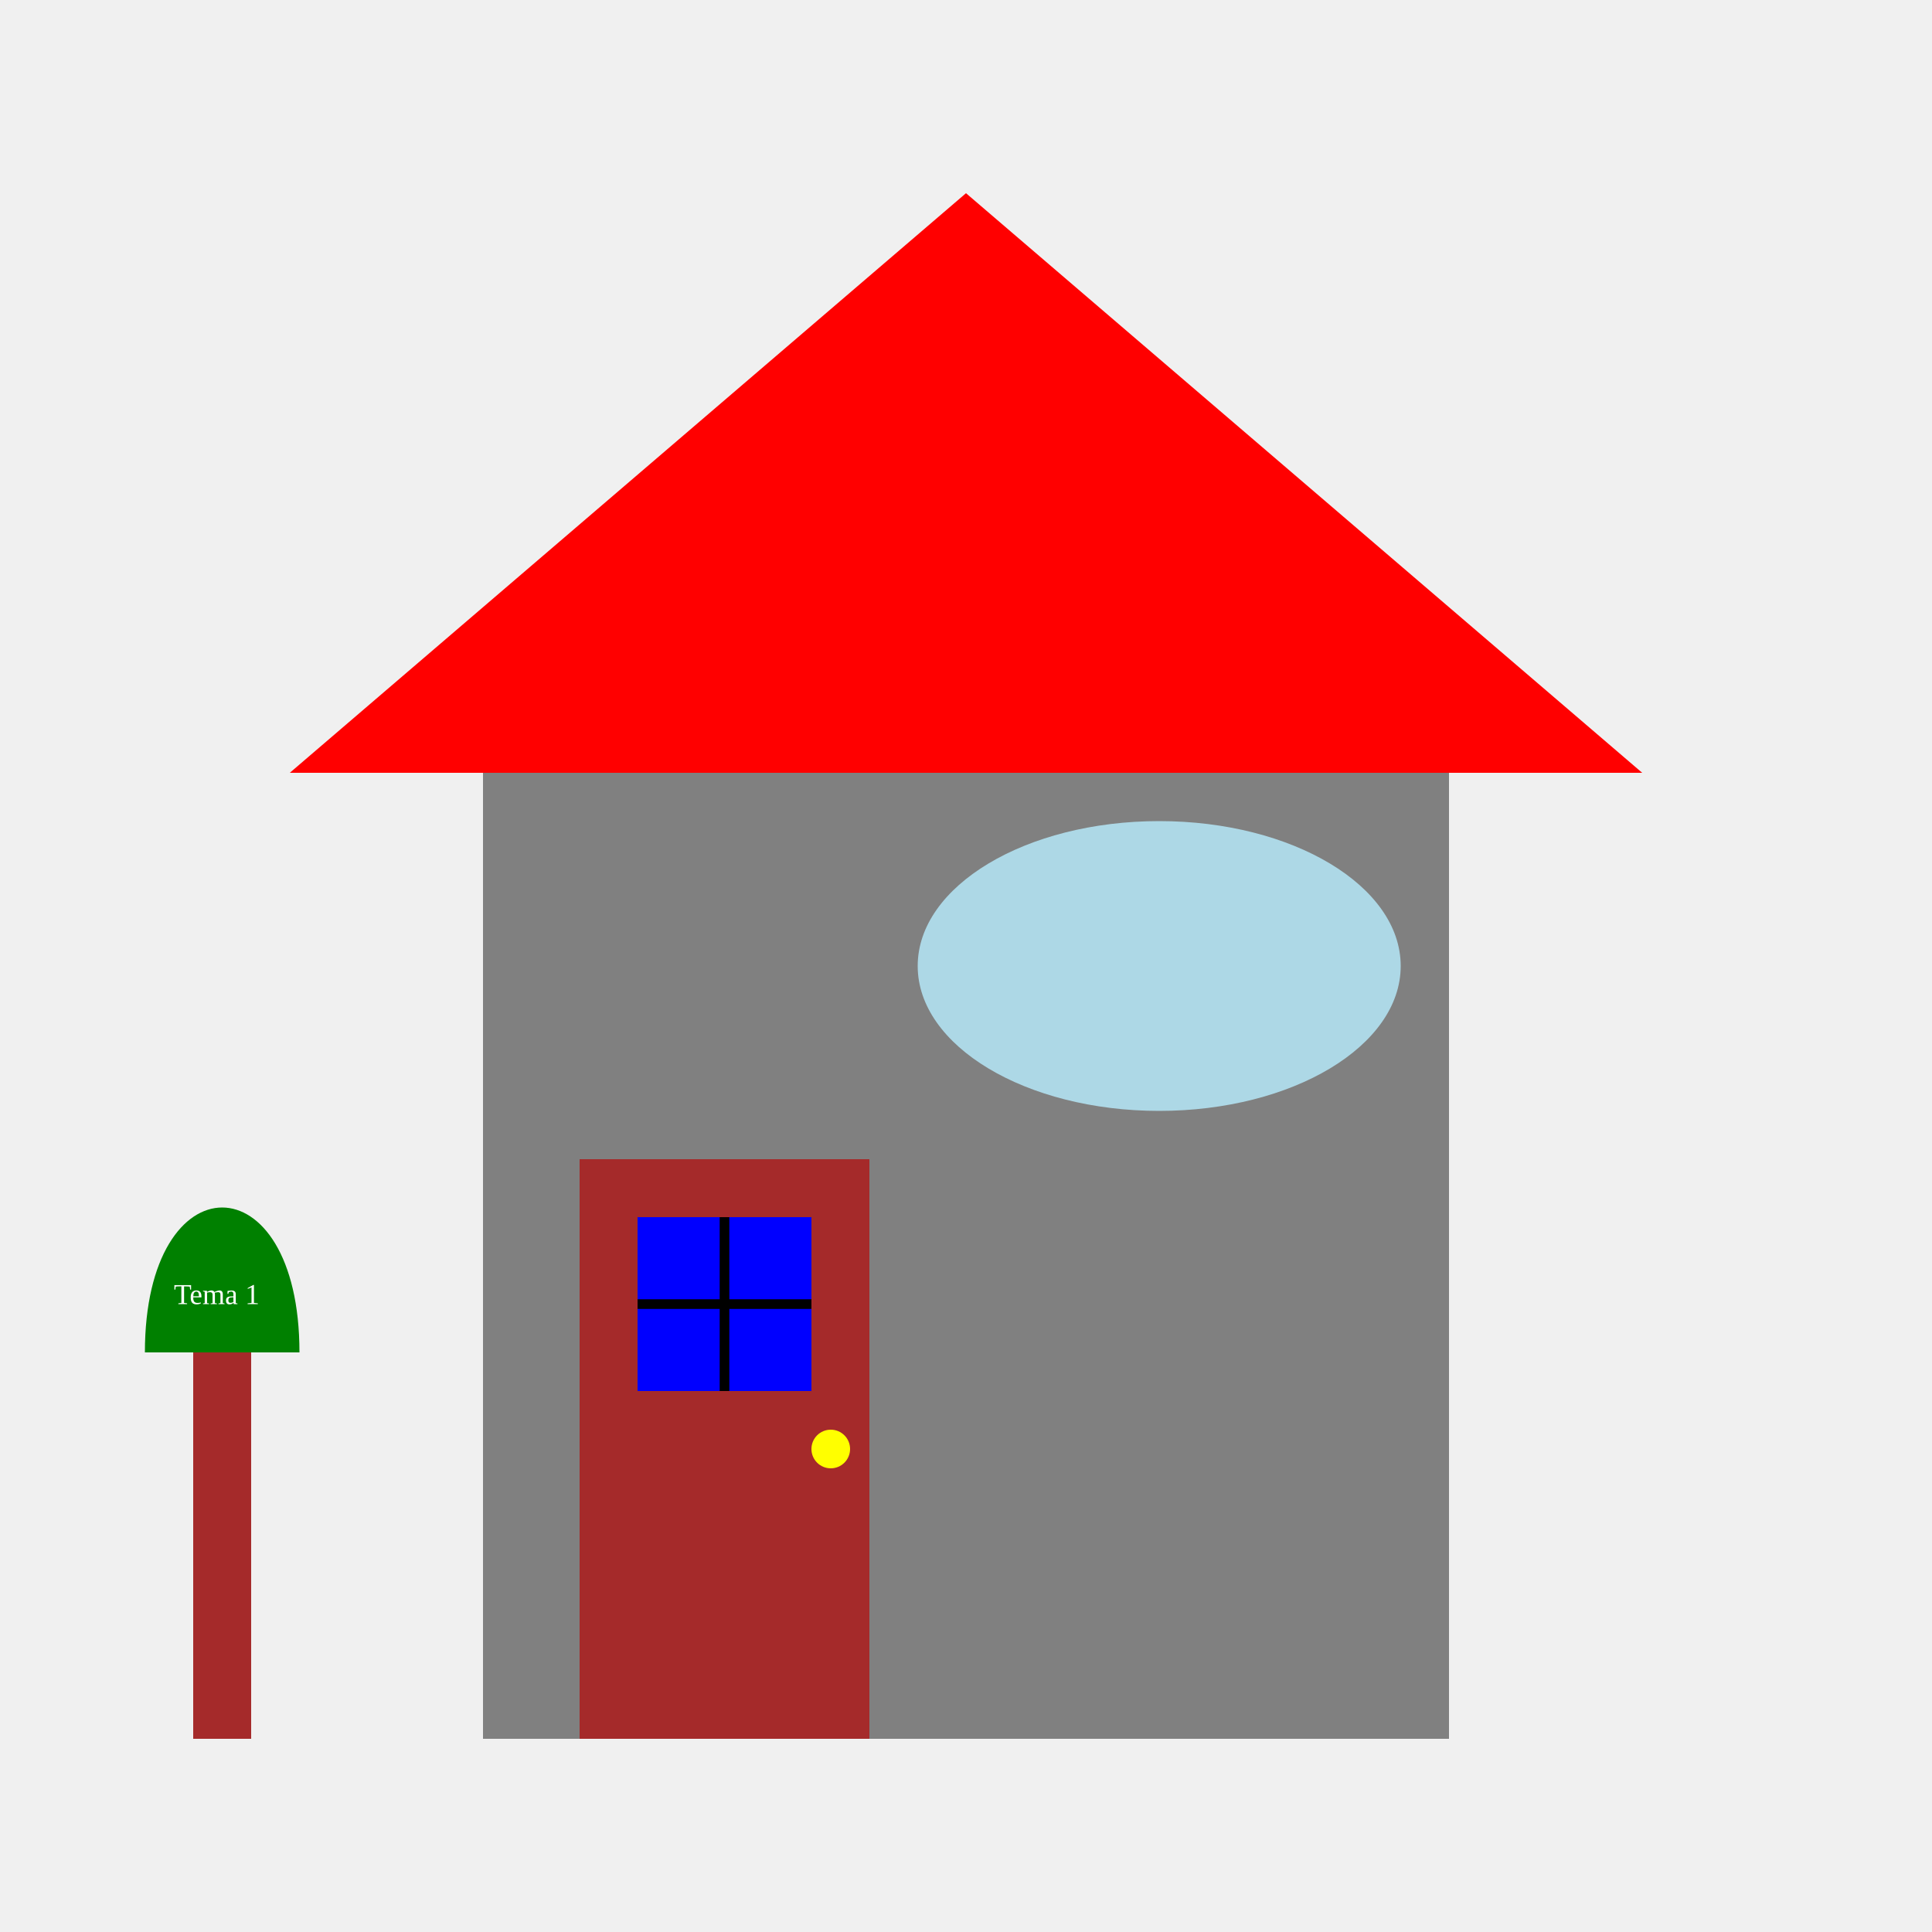
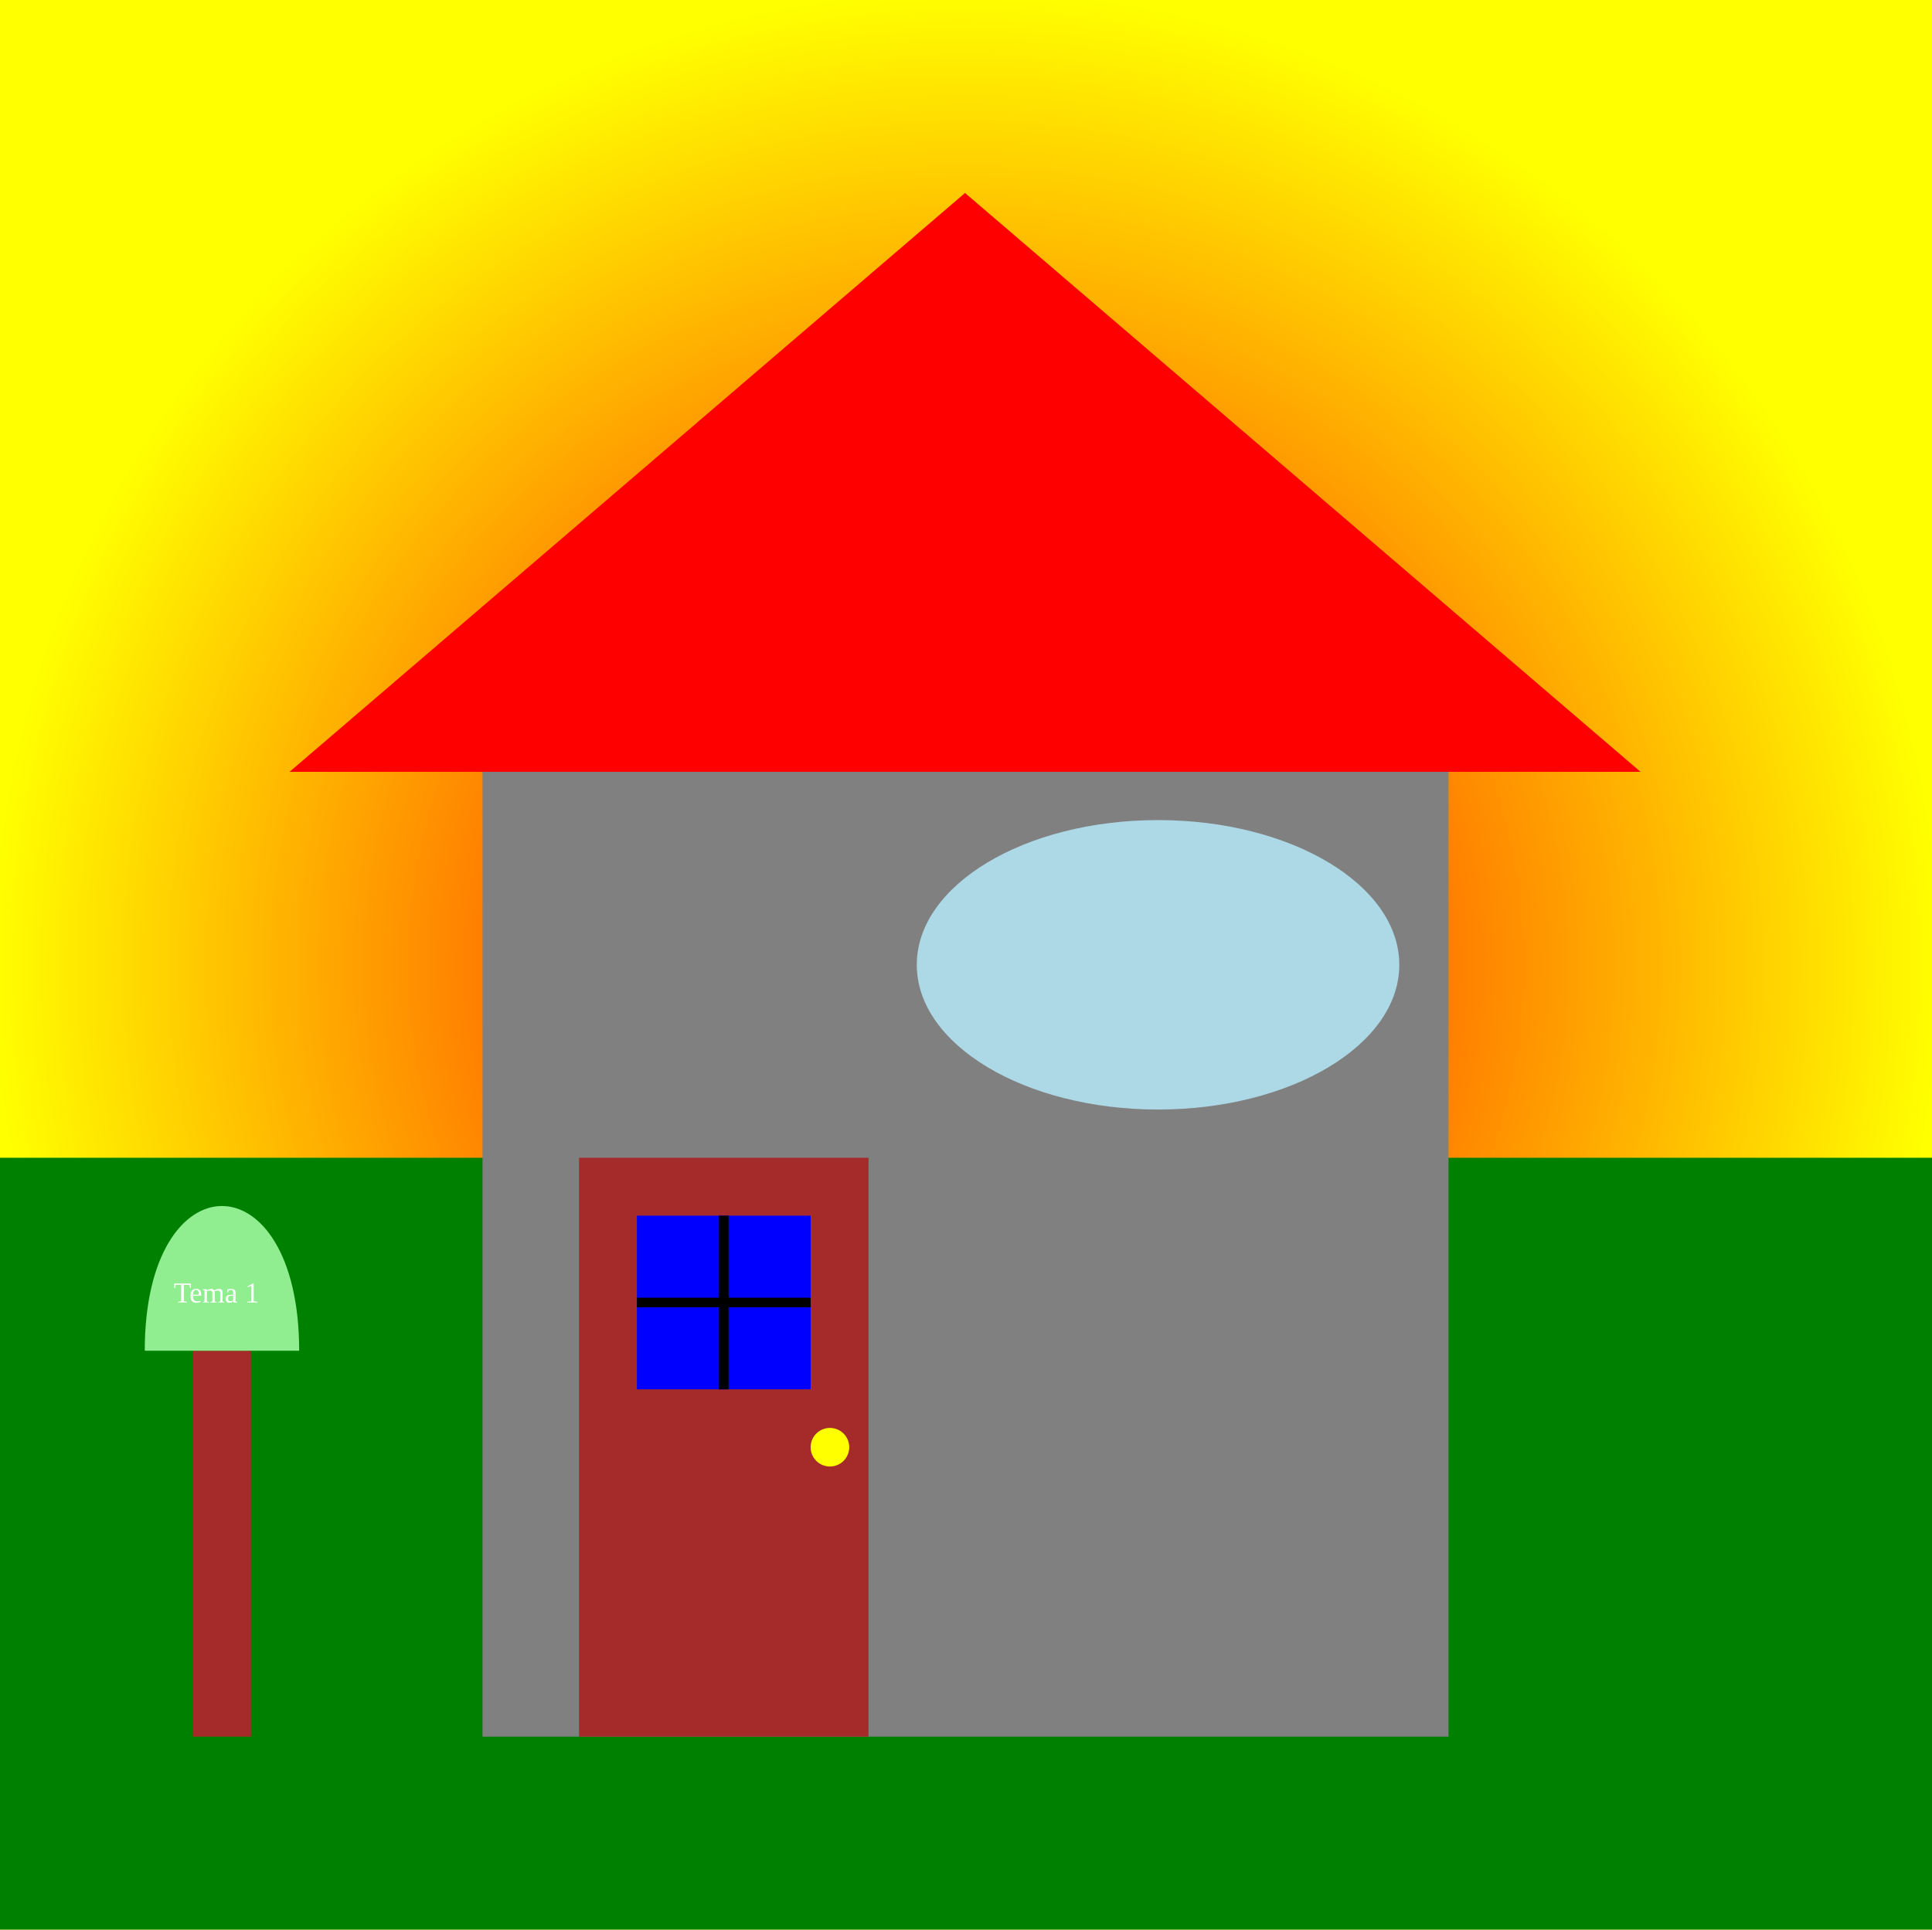
- <svg version="1.1" baseProfile="full" width="1000" height="1000">
+ <svg xmlns="http://www.w3.org/2000/svg" version="1.1" baseProfile="full" width="1001" height="1000">
+   <radialGradient id="GradientSun">
+     <stop offset="0%" stop-color="red" />
+     <stop offset="100%" stop-color="yellow" />
+   </radialGradient>
+   <rect x="0" y="0" width="100%" height="100%" fill="url(#GradientSun)" />
+   <rect x="0" y="600" width="100%" height="400" fill="green" />
  <rect x="250" y="400" width="50%" height="50%" fill="grey" />
  <polygon points="500, 100 850, 400 150, 400" fill="red" />
  <rect x="300" y="600" width="150" height="300" fill="brown" />
  <rect x="330" y="630" width="90" height="90" fill="blue" />
  <line x1="375" y1="630" x2="375" y2="720" stroke="black" stroke-width="5" />
  <line x1="330" y1="675" x2="420" y2="675" stroke="black" stroke-width="5" />
  <ellipse cx="600" cy="500" rx="125" ry="75" fill="lightblue" />
  <circle cx="430" cy="750" r="10" fill="yellow" />
  <rect x="100" y="700" width="30" height="200" fill="brown" />
-   <path d="     M 75, 700     C 75, 600       155, 600       155, 700" fill="green" />
+   <path d="     M 75, 700     C 75, 600       155, 600       155, 700" fill="lightgreen" />
  <text x="90" y="675" font-size="15" text-anchor="left" fill="white">Tema 1</text>
</svg>
